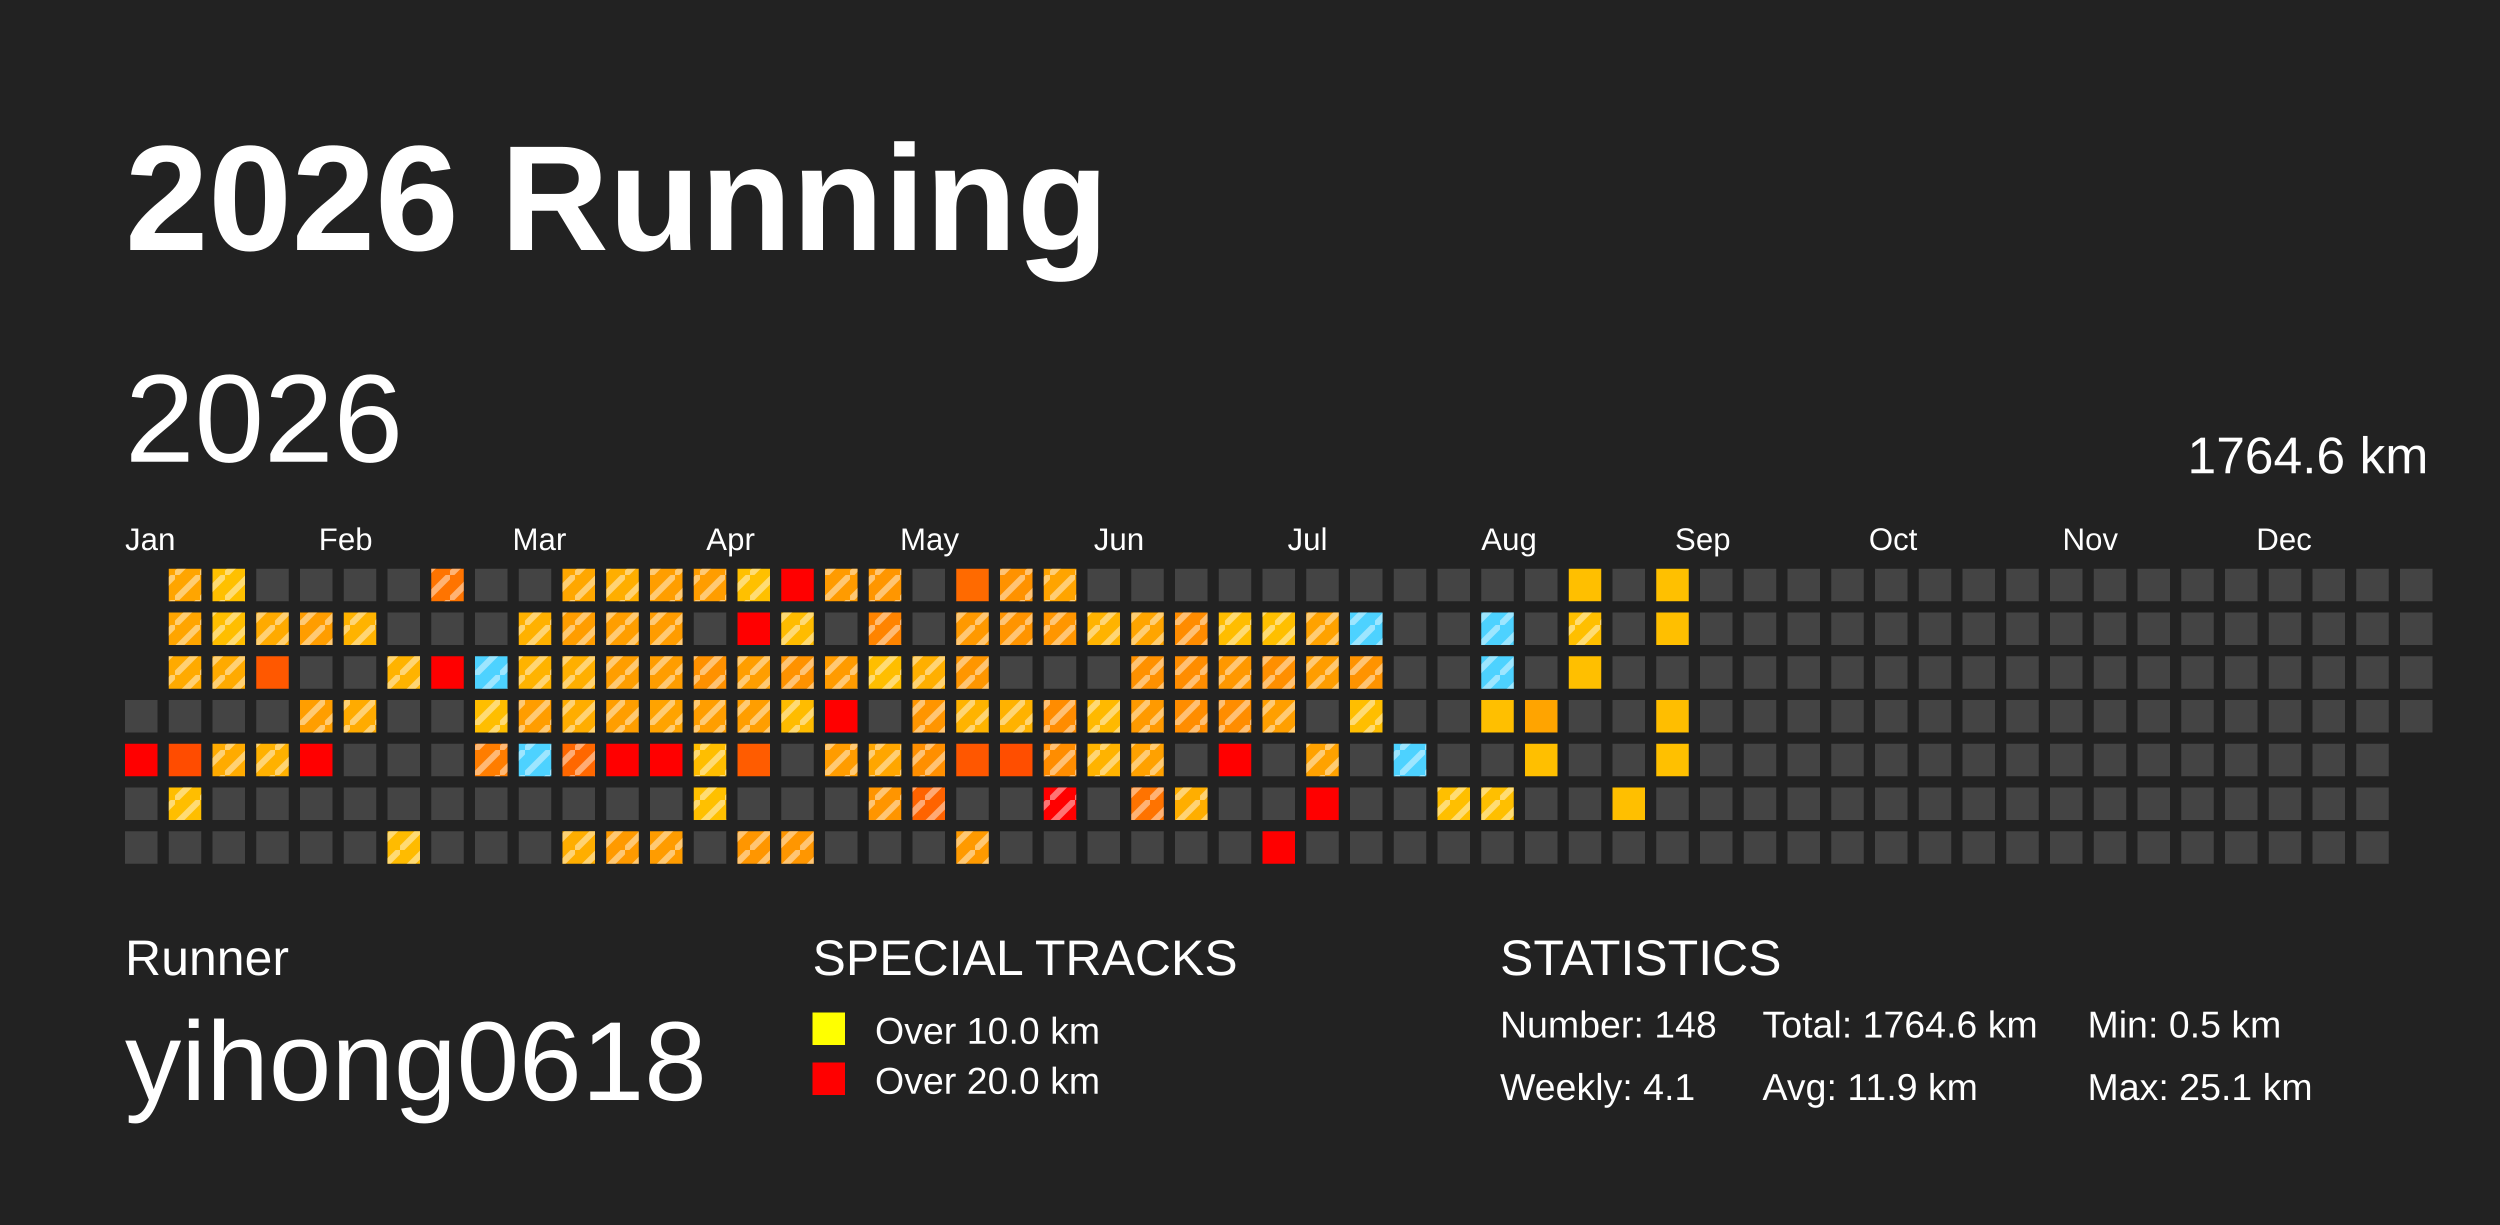
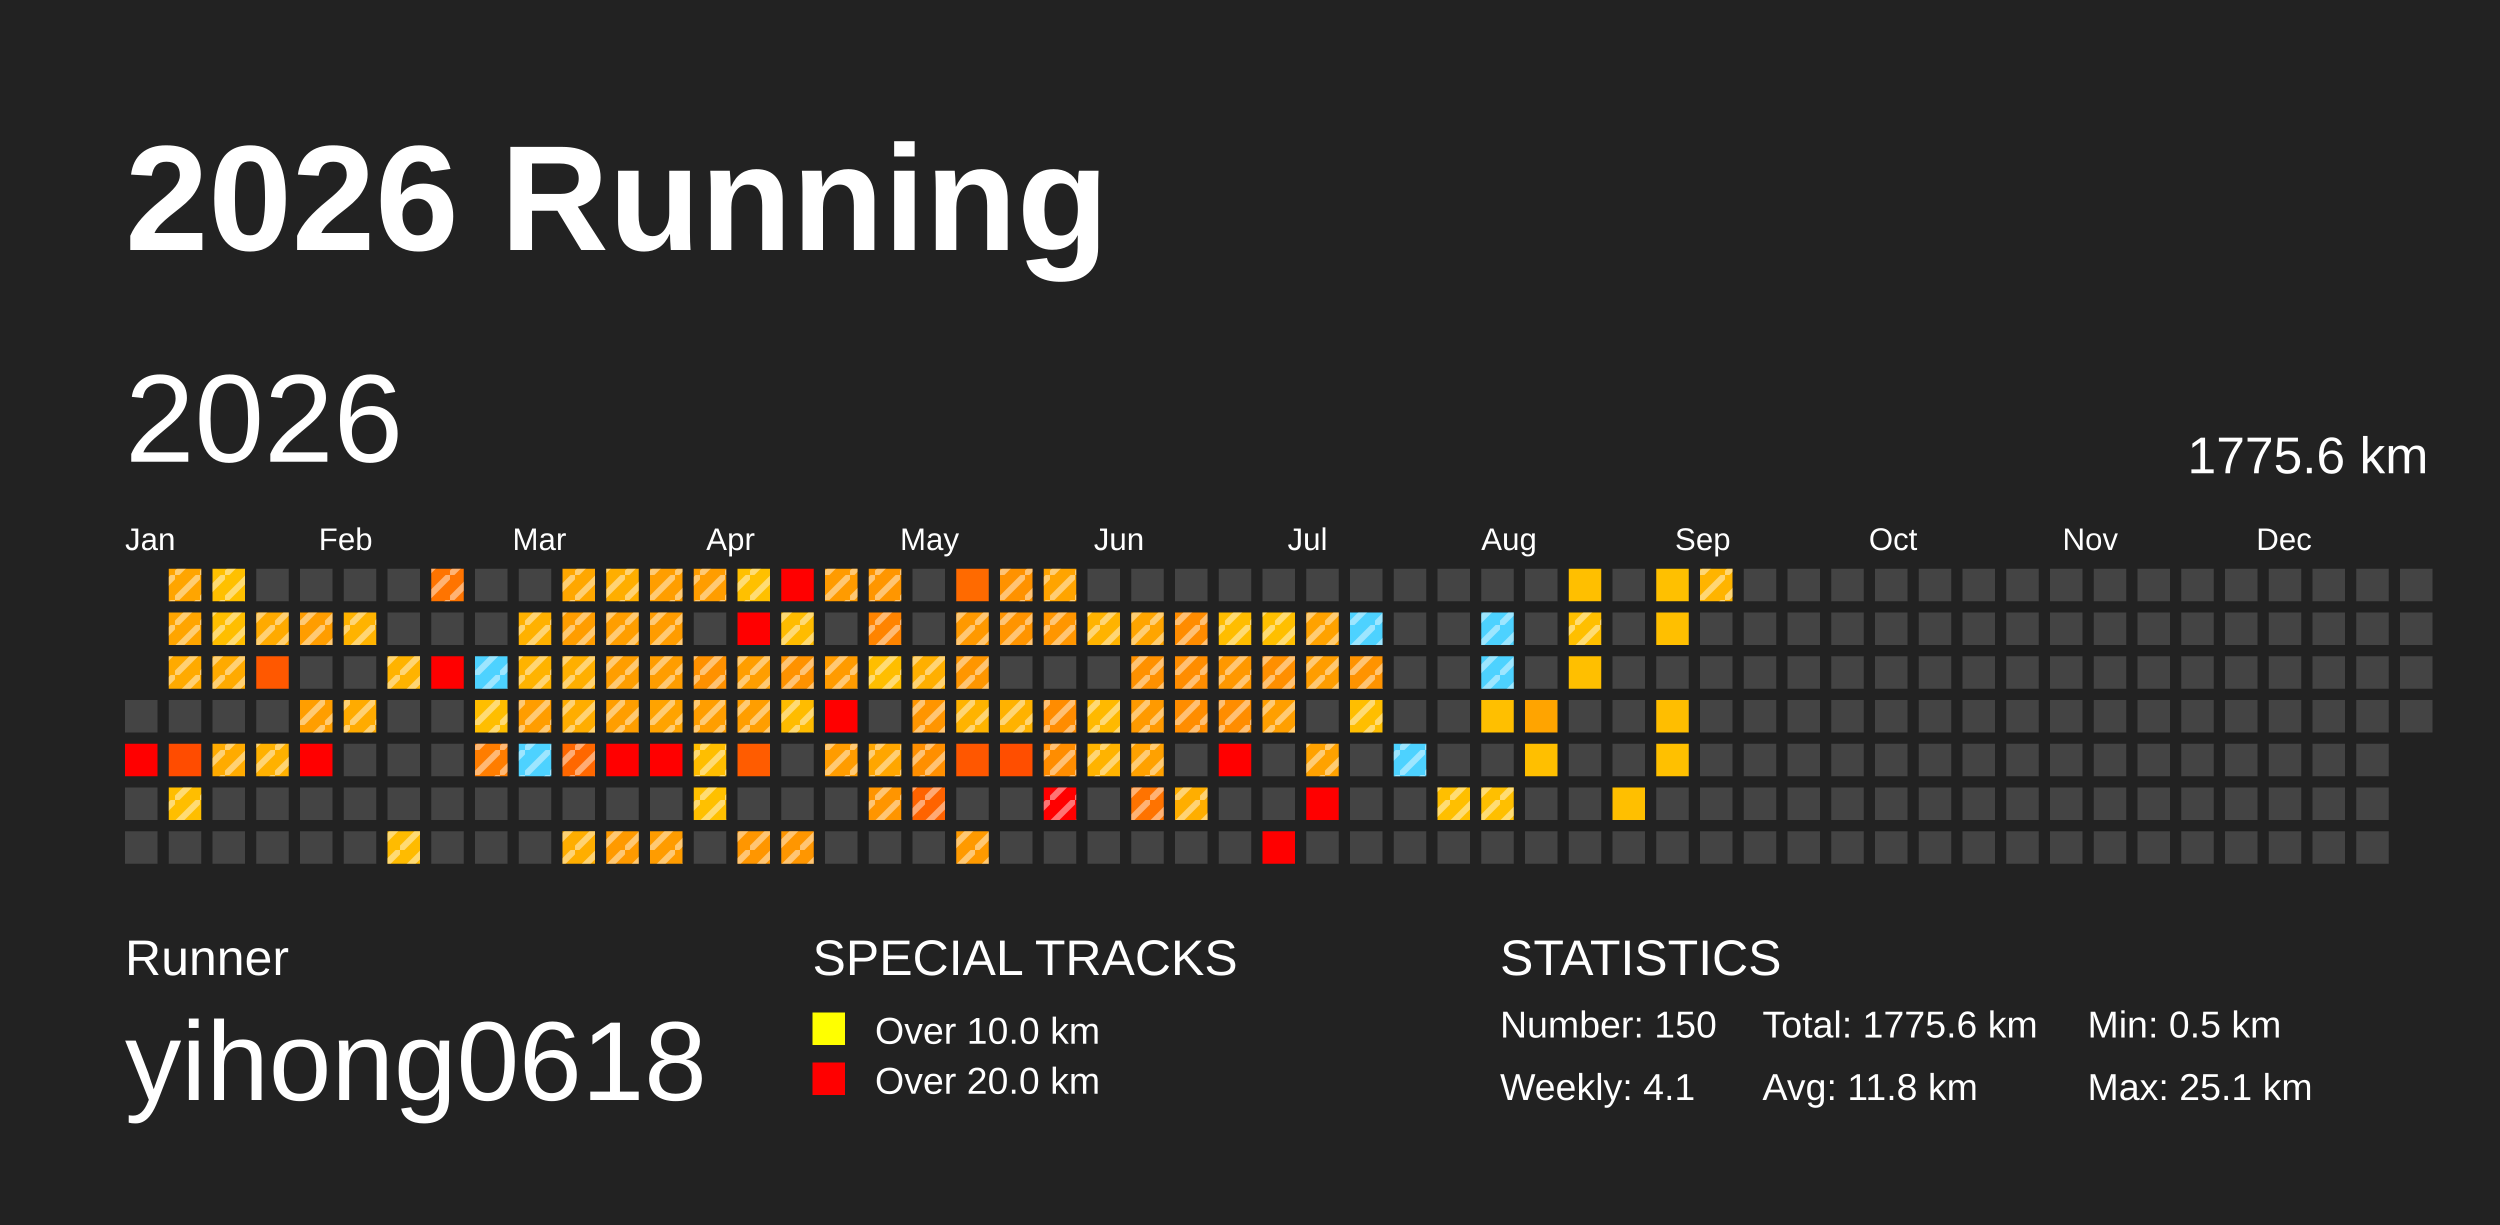
<svg xmlns="http://www.w3.org/2000/svg" baseProfile="full" height="98mm" version="1.1" viewBox="0,0,200,98" width="200mm">
  <defs>
    <pattern height="2" id="indoor-stripe" patternUnits="userSpaceOnUse" width="2">
      <line stroke="white" stroke-opacity="0.45" stroke-width="0.5" x1="0" x2="2" y1="2" y2="0" />
    </pattern>
  </defs>
  <rect fill="#222222" height="98" width="200" x="0" y="0" />
  <text fill="#FFFFFF" style="font-size:12px; font-family:Arial; font-weight:bold;" x="10" y="20">2026 Running</text>
  <text fill="#FFFFFF" style="font-size:4px; font-family:Arial" x="10" y="78">Runner</text>
  <text fill="#FFFFFF" style="font-size:9px; font-family:Arial" x="10" y="88">yihong0618</text>
  <text fill="#FFFFFF" style="font-size:4px; font-family:Arial" x="65" y="78">SPECIAL TRACKS</text>
  <rect fill="yellow" height="2.6" width="2.6" x="65" y="81" />
  <text fill="#FFFFFF" style="font-size:3px; font-family:Arial" x="70" y="83.5">Over 10.0 km</text>
  <rect fill="red" height="2.6" width="2.6" x="65" y="85" />
  <text fill="#FFFFFF" style="font-size:3px; font-family:Arial" x="70" y="87.5">Over 20.0 km</text>
  <text fill="#FFFFFF" style="font-size:4px; font-family:Arial" x="120" y="78">STATISTICS</text>
-   <text fill="#FFFFFF" style="font-size:3px; font-family:Arial" x="120" y="83">Number: 148</text>
+   <text fill="#FFFFFF" style="font-size:3px; font-family:Arial" x="120" y="83">Number: 150</text>
  <text fill="#FFFFFF" style="font-size:3px; font-family:Arial" x="120" y="88">Weekly: 4.1</text>
-   <text fill="#FFFFFF" style="font-size:3px; font-family:Arial" x="141" y="83">Total: 1764.6 km</text>
-   <text fill="#FFFFFF" style="font-size:3px; font-family:Arial" x="141" y="88">Avg: 11.9 km</text>
+   <text fill="#FFFFFF" style="font-size:3px; font-family:Arial" x="141" y="83">Total: 1775.6 km</text>
+   <text fill="#FFFFFF" style="font-size:3px; font-family:Arial" x="141" y="88">Avg: 11.8 km</text>
  <text fill="#FFFFFF" style="font-size:3px; font-family:Arial" x="167" y="83">Min: 0.5 km</text>
  <text fill="#FFFFFF" style="font-size:3px; font-family:Arial" x="167" y="88">Max: 25.1 km</text>
  <text dominant-baseline="hanging" fill="#FFFFFF" style="font-size:10.0px; font-family:Arial;" x="10" y="30">2026</text>
-   <text dominant-baseline="hanging" fill="#FFFFFF" style="font-size:4.125px; font-family:Arial;" x="175" y="35">1764.6 km</text>
+   <text dominant-baseline="hanging" fill="#FFFFFF" style="font-size:4.125px; font-family:Arial;" x="175" y="35">1775.6 km</text>
  <text fill="#FFFFFF" style="font-size:2.5px; font-family:Arial" x="10.0" y="44">Jan</text>
  <text fill="#FFFFFF" style="font-size:2.5px; font-family:Arial" x="25.5" y="44">Feb</text>
  <text fill="#FFFFFF" style="font-size:2.5px; font-family:Arial" x="41.0" y="44">Mar</text>
  <text fill="#FFFFFF" style="font-size:2.5px; font-family:Arial" x="56.5" y="44">Apr</text>
  <text fill="#FFFFFF" style="font-size:2.5px; font-family:Arial" x="72.0" y="44">May</text>
  <text fill="#FFFFFF" style="font-size:2.5px; font-family:Arial" x="87.5" y="44">Jun</text>
  <text fill="#FFFFFF" style="font-size:2.5px; font-family:Arial" x="103.0" y="44">Jul</text>
  <text fill="#FFFFFF" style="font-size:2.5px; font-family:Arial" x="118.5" y="44">Aug</text>
  <text fill="#FFFFFF" style="font-size:2.5px; font-family:Arial" x="134.0" y="44">Sep</text>
  <text fill="#FFFFFF" style="font-size:2.5px; font-family:Arial" x="149.5" y="44">Oct</text>
  <text fill="#FFFFFF" style="font-size:2.5px; font-family:Arial" x="165.0" y="44">Nov</text>
  <text fill="#FFFFFF" style="font-size:2.5px; font-family:Arial" x="180.5" y="44">Dec</text>
  <rect fill="#444444" height="2.6" width="2.6" x="10.0" y="56.0" />
  <rect fill="red" height="2.6" width="2.6" x="10.0" y="59.5" />
  <rect fill="#444444" height="2.6" width="2.6" x="10.0" y="63.0" />
  <rect fill="#444444" height="2.6" width="2.6" x="10.0" y="66.5" />
  <rect fill="#ffa500" height="2.6" width="2.6" x="13.5" y="45.5" />
  <rect fill="url(#indoor-stripe)" height="2.6" style="pointer-events: none;" width="2.6" x="13.5" y="45.5" />
  <rect fill="#ffa500" height="2.6" width="2.6" x="13.5" y="49.0" />
  <rect fill="url(#indoor-stripe)" height="2.6" style="pointer-events: none;" width="2.6" x="13.5" y="49.0" />
  <rect fill="#ffaa00" height="2.6" width="2.6" x="13.5" y="52.5" />
  <rect fill="url(#indoor-stripe)" height="2.6" style="pointer-events: none;" width="2.6" x="13.5" y="52.5" />
  <rect fill="#444444" height="2.6" width="2.6" x="13.5" y="56.0" />
  <rect fill="#ff4c00" height="2.6" width="2.6" x="13.5" y="59.5" />
  <rect fill="#ffbe00" height="2.6" width="2.6" x="13.5" y="63.0" />
  <rect fill="url(#indoor-stripe)" height="2.6" style="pointer-events: none;" width="2.6" x="13.5" y="63.0" />
  <rect fill="#444444" height="2.6" width="2.6" x="13.5" y="66.5" />
  <rect fill="#ffc000" height="2.6" width="2.6" x="17.0" y="45.5" />
  <rect fill="url(#indoor-stripe)" height="2.6" style="pointer-events: none;" width="2.6" x="17.0" y="45.5" />
  <rect fill="#ffbe00" height="2.6" width="2.6" x="17.0" y="49.0" />
  <rect fill="url(#indoor-stripe)" height="2.6" style="pointer-events: none;" width="2.6" x="17.0" y="49.0" />
  <rect fill="#ffaa00" height="2.6" width="2.6" x="17.0" y="52.5" />
  <rect fill="url(#indoor-stripe)" height="2.6" style="pointer-events: none;" width="2.6" x="17.0" y="52.5" />
  <rect fill="#444444" height="2.6" width="2.6" x="17.0" y="56.0" />
  <rect fill="#ffab00" height="2.6" width="2.6" x="17.0" y="59.5" />
  <rect fill="url(#indoor-stripe)" height="2.6" style="pointer-events: none;" width="2.6" x="17.0" y="59.5" />
  <rect fill="#444444" height="2.6" width="2.6" x="17.0" y="63.0" />
  <rect fill="#444444" height="2.6" width="2.6" x="17.0" y="66.5" />
  <rect fill="#444444" height="2.6" width="2.6" x="20.5" y="45.5" />
  <rect fill="#ffaa00" height="2.6" width="2.6" x="20.5" y="49.0" />
  <rect fill="url(#indoor-stripe)" height="2.6" style="pointer-events: none;" width="2.6" x="20.5" y="49.0" />
  <rect fill="#ff5800" height="2.6" width="2.6" x="20.5" y="52.5" />
  <rect fill="#444444" height="2.6" width="2.6" x="20.5" y="56.0" />
  <rect fill="#ffb100" height="2.6" width="2.6" x="20.5" y="59.5" />
  <rect fill="url(#indoor-stripe)" height="2.6" style="pointer-events: none;" width="2.6" x="20.5" y="59.5" />
  <rect fill="#444444" height="2.6" width="2.6" x="20.5" y="63.0" />
  <rect fill="#444444" height="2.6" width="2.6" x="20.5" y="66.5" />
  <rect fill="#444444" height="2.6" width="2.6" x="24.0" y="45.5" />
  <rect fill="#ff9d00" height="2.6" width="2.6" x="24.0" y="49.0" />
  <rect fill="url(#indoor-stripe)" height="2.6" style="pointer-events: none;" width="2.6" x="24.0" y="49.0" />
  <rect fill="#444444" height="2.6" width="2.6" x="24.0" y="52.5" />
  <rect fill="#ff9e00" height="2.6" width="2.6" x="24.0" y="56.0" />
  <rect fill="url(#indoor-stripe)" height="2.6" style="pointer-events: none;" width="2.6" x="24.0" y="56.0" />
  <rect fill="red" height="2.6" width="2.6" x="24.0" y="59.5" />
  <rect fill="#444444" height="2.6" width="2.6" x="24.0" y="63.0" />
  <rect fill="#444444" height="2.6" width="2.6" x="24.0" y="66.5" />
  <rect fill="#444444" height="2.6" width="2.6" x="27.5" y="45.5" />
  <rect fill="#ffb300" height="2.6" width="2.6" x="27.5" y="49.0" />
  <rect fill="url(#indoor-stripe)" height="2.6" style="pointer-events: none;" width="2.6" x="27.5" y="49.0" />
  <rect fill="#444444" height="2.6" width="2.6" x="27.5" y="52.5" />
  <rect fill="#ffab00" height="2.6" width="2.6" x="27.5" y="56.0" />
  <rect fill="url(#indoor-stripe)" height="2.6" style="pointer-events: none;" width="2.6" x="27.5" y="56.0" />
  <rect fill="#444444" height="2.6" width="2.6" x="27.5" y="59.5" />
  <rect fill="#444444" height="2.6" width="2.6" x="27.5" y="63.0" />
  <rect fill="#444444" height="2.6" width="2.6" x="27.5" y="66.5" />
  <rect fill="#444444" height="2.6" width="2.6" x="31.0" y="45.5" />
  <rect fill="#444444" height="2.6" width="2.6" x="31.0" y="49.0" />
  <rect fill="#ffb300" height="2.6" width="2.6" x="31.0" y="52.5" />
  <rect fill="url(#indoor-stripe)" height="2.6" style="pointer-events: none;" width="2.6" x="31.0" y="52.5" />
  <rect fill="#444444" height="2.6" width="2.6" x="31.0" y="56.0" />
  <rect fill="#444444" height="2.6" width="2.6" x="31.0" y="59.5" />
  <rect fill="#444444" height="2.6" width="2.6" x="31.0" y="63.0" />
  <rect fill="#ffbb00" height="2.6" width="2.6" x="31.0" y="66.5" />
  <rect fill="url(#indoor-stripe)" height="2.6" style="pointer-events: none;" width="2.6" x="31.0" y="66.5" />
  <rect fill="#ff7400" height="2.6" width="2.6" x="34.5" y="45.5" />
  <rect fill="url(#indoor-stripe)" height="2.6" style="pointer-events: none;" width="2.6" x="34.5" y="45.5" />
  <rect fill="#444444" height="2.6" width="2.6" x="34.5" y="49.0" />
  <rect fill="red" height="2.6" width="2.6" x="34.5" y="52.5" />
  <rect fill="#444444" height="2.6" width="2.6" x="34.5" y="56.0" />
  <rect fill="#444444" height="2.6" width="2.6" x="34.5" y="59.5" />
  <rect fill="#444444" height="2.6" width="2.6" x="34.5" y="63.0" />
  <rect fill="#444444" height="2.6" width="2.6" x="34.5" y="66.5" />
  <rect fill="#444444" height="2.6" width="2.6" x="38.0" y="45.5" />
  <rect fill="#444444" height="2.6" width="2.6" x="38.0" y="49.0" />
  <rect fill="#4dd2ff" height="2.6" width="2.6" x="38.0" y="52.5" />
  <rect fill="url(#indoor-stripe)" height="2.6" style="pointer-events: none;" width="2.6" x="38.0" y="52.5" />
  <rect fill="#ffbe00" height="2.6" width="2.6" x="38.0" y="56.0" />
  <rect fill="url(#indoor-stripe)" height="2.6" style="pointer-events: none;" width="2.6" x="38.0" y="56.0" />
  <rect fill="#ff7d00" height="2.6" width="2.6" x="38.0" y="59.5" />
  <rect fill="url(#indoor-stripe)" height="2.6" style="pointer-events: none;" width="2.6" x="38.0" y="59.5" />
  <rect fill="#444444" height="2.6" width="2.6" x="38.0" y="63.0" />
  <rect fill="#444444" height="2.6" width="2.6" x="38.0" y="66.5" />
  <rect fill="#444444" height="2.6" width="2.6" x="41.5" y="45.5" />
  <rect fill="#ffb100" height="2.6" width="2.6" x="41.5" y="49.0" />
  <rect fill="url(#indoor-stripe)" height="2.6" style="pointer-events: none;" width="2.6" x="41.5" y="49.0" />
  <rect fill="#ffb300" height="2.6" width="2.6" x="41.5" y="52.5" />
  <rect fill="url(#indoor-stripe)" height="2.6" style="pointer-events: none;" width="2.6" x="41.5" y="52.5" />
  <rect fill="#ff9d00" height="2.6" width="2.6" x="41.5" y="56.0" />
  <rect fill="url(#indoor-stripe)" height="2.6" style="pointer-events: none;" width="2.6" x="41.5" y="56.0" />
  <rect fill="#4dd2ff" height="2.6" width="2.6" x="41.5" y="59.5" />
  <rect fill="url(#indoor-stripe)" height="2.6" style="pointer-events: none;" width="2.6" x="41.5" y="59.5" />
  <rect fill="#444444" height="2.6" width="2.6" x="41.5" y="63.0" />
  <rect fill="#444444" height="2.6" width="2.6" x="41.5" y="66.5" />
  <rect fill="#ffa700" height="2.6" width="2.6" x="45.0" y="45.5" />
  <rect fill="url(#indoor-stripe)" height="2.6" style="pointer-events: none;" width="2.6" x="45.0" y="45.5" />
  <rect fill="#ff9d00" height="2.6" width="2.6" x="45.0" y="49.0" />
  <rect fill="url(#indoor-stripe)" height="2.6" style="pointer-events: none;" width="2.6" x="45.0" y="49.0" />
  <rect fill="#ffaf00" height="2.6" width="2.6" x="45.0" y="52.5" />
  <rect fill="url(#indoor-stripe)" height="2.6" style="pointer-events: none;" width="2.6" x="45.0" y="52.5" />
  <rect fill="#ffad00" height="2.6" width="2.6" x="45.0" y="56.0" />
  <rect fill="url(#indoor-stripe)" height="2.6" style="pointer-events: none;" width="2.6" x="45.0" y="56.0" />
  <rect fill="#ff6700" height="2.6" width="2.6" x="45.0" y="59.5" />
  <rect fill="url(#indoor-stripe)" height="2.6" style="pointer-events: none;" width="2.6" x="45.0" y="59.5" />
  <rect fill="#444444" height="2.6" width="2.6" x="45.0" y="63.0" />
  <rect fill="#ffae00" height="2.6" width="2.6" x="45.0" y="66.5" />
  <rect fill="url(#indoor-stripe)" height="2.6" style="pointer-events: none;" width="2.6" x="45.0" y="66.5" />
  <rect fill="#ffae00" height="2.6" width="2.6" x="48.5" y="45.5" />
  <rect fill="url(#indoor-stripe)" height="2.6" style="pointer-events: none;" width="2.6" x="48.5" y="45.5" />
  <rect fill="#ff9e00" height="2.6" width="2.6" x="48.5" y="49.0" />
  <rect fill="url(#indoor-stripe)" height="2.6" style="pointer-events: none;" width="2.6" x="48.5" y="49.0" />
  <rect fill="#ff9e00" height="2.6" width="2.6" x="48.5" y="52.5" />
  <rect fill="url(#indoor-stripe)" height="2.6" style="pointer-events: none;" width="2.6" x="48.5" y="52.5" />
  <rect fill="#ff9e00" height="2.6" width="2.6" x="48.5" y="56.0" />
  <rect fill="url(#indoor-stripe)" height="2.6" style="pointer-events: none;" width="2.6" x="48.5" y="56.0" />
  <rect fill="red" height="2.6" width="2.6" x="48.5" y="59.5" />
  <rect fill="#444444" height="2.6" width="2.6" x="48.5" y="63.0" />
  <rect fill="#ff9a00" height="2.6" width="2.6" x="48.5" y="66.5" />
  <rect fill="url(#indoor-stripe)" height="2.6" style="pointer-events: none;" width="2.6" x="48.5" y="66.5" />
  <rect fill="#ff9e00" height="2.6" width="2.6" x="52.0" y="45.5" />
  <rect fill="url(#indoor-stripe)" height="2.6" style="pointer-events: none;" width="2.6" x="52.0" y="45.5" />
  <rect fill="#ff9c00" height="2.6" width="2.6" x="52.0" y="49.0" />
  <rect fill="url(#indoor-stripe)" height="2.6" style="pointer-events: none;" width="2.6" x="52.0" y="49.0" />
  <rect fill="#ff9d00" height="2.6" width="2.6" x="52.0" y="52.5" />
  <rect fill="url(#indoor-stripe)" height="2.6" style="pointer-events: none;" width="2.6" x="52.0" y="52.5" />
  <rect fill="#ffa300" height="2.6" width="2.6" x="52.0" y="56.0" />
  <rect fill="url(#indoor-stripe)" height="2.6" style="pointer-events: none;" width="2.6" x="52.0" y="56.0" />
  <rect fill="red" height="2.6" width="2.6" x="52.0" y="59.5" />
  <rect fill="#444444" height="2.6" width="2.6" x="52.0" y="63.0" />
  <rect fill="#ff9c00" height="2.6" width="2.6" x="52.0" y="66.5" />
  <rect fill="url(#indoor-stripe)" height="2.6" style="pointer-events: none;" width="2.6" x="52.0" y="66.5" />
  <rect fill="#ff9d00" height="2.6" width="2.6" x="55.5" y="45.5" />
  <rect fill="url(#indoor-stripe)" height="2.6" style="pointer-events: none;" width="2.6" x="55.5" y="45.5" />
  <rect fill="#444444" height="2.6" width="2.6" x="55.5" y="49.0" />
  <rect fill="#ff9100" height="2.6" width="2.6" x="55.5" y="52.5" />
  <rect fill="url(#indoor-stripe)" height="2.6" style="pointer-events: none;" width="2.6" x="55.5" y="52.5" />
  <rect fill="#ff9e00" height="2.6" width="2.6" x="55.5" y="56.0" />
  <rect fill="url(#indoor-stripe)" height="2.6" style="pointer-events: none;" width="2.6" x="55.5" y="56.0" />
  <rect fill="#ffbe00" height="2.6" width="2.6" x="55.5" y="59.5" />
  <rect fill="url(#indoor-stripe)" height="2.6" style="pointer-events: none;" width="2.6" x="55.5" y="59.5" />
  <rect fill="#ffc000" height="2.6" width="2.6" x="55.5" y="63.0" />
  <rect fill="url(#indoor-stripe)" height="2.6" style="pointer-events: none;" width="2.6" x="55.5" y="63.0" />
  <rect fill="#444444" height="2.6" width="2.6" x="55.5" y="66.5" />
  <rect fill="#ffc000" height="2.6" width="2.6" x="59.0" y="45.5" />
  <rect fill="url(#indoor-stripe)" height="2.6" style="pointer-events: none;" width="2.6" x="59.0" y="45.5" />
  <rect fill="red" height="2.6" width="2.6" x="59.0" y="49.0" />
  <rect fill="#ff9e00" height="2.6" width="2.6" x="59.0" y="52.5" />
  <rect fill="url(#indoor-stripe)" height="2.6" style="pointer-events: none;" width="2.6" x="59.0" y="52.5" />
  <rect fill="#ff9e00" height="2.6" width="2.6" x="59.0" y="56.0" />
  <rect fill="url(#indoor-stripe)" height="2.6" style="pointer-events: none;" width="2.6" x="59.0" y="56.0" />
  <rect fill="#ff5c00" height="2.6" width="2.6" x="59.0" y="59.5" />
  <rect fill="#444444" height="2.6" width="2.6" x="59.0" y="63.0" />
  <rect fill="#ff9600" height="2.6" width="2.6" x="59.0" y="66.5" />
  <rect fill="url(#indoor-stripe)" height="2.6" style="pointer-events: none;" width="2.6" x="59.0" y="66.5" />
  <rect fill="red" height="2.6" width="2.6" x="62.5" y="45.5" />
  <rect fill="#ffbc00" height="2.6" width="2.6" x="62.5" y="49.0" />
  <rect fill="url(#indoor-stripe)" height="2.6" style="pointer-events: none;" width="2.6" x="62.5" y="49.0" />
  <rect fill="#ff9200" height="2.6" width="2.6" x="62.5" y="52.5" />
  <rect fill="url(#indoor-stripe)" height="2.6" style="pointer-events: none;" width="2.6" x="62.5" y="52.5" />
  <rect fill="#ffbc00" height="2.6" width="2.6" x="62.5" y="56.0" />
  <rect fill="url(#indoor-stripe)" height="2.6" style="pointer-events: none;" width="2.6" x="62.5" y="56.0" />
  <rect fill="#444444" height="2.6" width="2.6" x="62.5" y="59.5" />
  <rect fill="#444444" height="2.6" width="2.6" x="62.5" y="63.0" />
  <rect fill="#ff9600" height="2.6" width="2.6" x="62.5" y="66.5" />
  <rect fill="url(#indoor-stripe)" height="2.6" style="pointer-events: none;" width="2.6" x="62.5" y="66.5" />
  <rect fill="#ff9b00" height="2.6" width="2.6" x="66.0" y="45.5" />
  <rect fill="url(#indoor-stripe)" height="2.6" style="pointer-events: none;" width="2.6" x="66.0" y="45.5" />
  <rect fill="#444444" height="2.6" width="2.6" x="66.0" y="49.0" />
  <rect fill="#ff9b00" height="2.6" width="2.6" x="66.0" y="52.5" />
  <rect fill="url(#indoor-stripe)" height="2.6" style="pointer-events: none;" width="2.6" x="66.0" y="52.5" />
  <rect fill="red" height="2.6" width="2.6" x="66.0" y="56.0" />
  <rect fill="#ff9c00" height="2.6" width="2.6" x="66.0" y="59.5" />
  <rect fill="url(#indoor-stripe)" height="2.6" style="pointer-events: none;" width="2.6" x="66.0" y="59.5" />
  <rect fill="#444444" height="2.6" width="2.6" x="66.0" y="63.0" />
  <rect fill="#444444" height="2.6" width="2.6" x="66.0" y="66.5" />
  <rect fill="#ff9600" height="2.6" width="2.6" x="69.5" y="45.5" />
  <rect fill="url(#indoor-stripe)" height="2.6" style="pointer-events: none;" width="2.6" x="69.5" y="45.5" />
  <rect fill="#ff8400" height="2.6" width="2.6" x="69.5" y="49.0" />
  <rect fill="url(#indoor-stripe)" height="2.6" style="pointer-events: none;" width="2.6" x="69.5" y="49.0" />
  <rect fill="#ffbe00" height="2.6" width="2.6" x="69.5" y="52.5" />
  <rect fill="url(#indoor-stripe)" height="2.6" style="pointer-events: none;" width="2.6" x="69.5" y="52.5" />
  <rect fill="#444444" height="2.6" width="2.6" x="69.5" y="56.0" />
  <rect fill="#ffa600" height="2.6" width="2.6" x="69.5" y="59.5" />
  <rect fill="url(#indoor-stripe)" height="2.6" style="pointer-events: none;" width="2.6" x="69.5" y="59.5" />
  <rect fill="#ff9500" height="2.6" width="2.6" x="69.5" y="63.0" />
  <rect fill="url(#indoor-stripe)" height="2.6" style="pointer-events: none;" width="2.6" x="69.5" y="63.0" />
  <rect fill="#444444" height="2.6" width="2.6" x="69.5" y="66.5" />
  <rect fill="#444444" height="2.6" width="2.6" x="73.0" y="45.5" />
  <rect fill="#444444" height="2.6" width="2.6" x="73.0" y="49.0" />
  <rect fill="#ffaf00" height="2.6" width="2.6" x="73.0" y="52.5" />
  <rect fill="url(#indoor-stripe)" height="2.6" style="pointer-events: none;" width="2.6" x="73.0" y="52.5" />
  <rect fill="#ff9500" height="2.6" width="2.6" x="73.0" y="56.0" />
  <rect fill="url(#indoor-stripe)" height="2.6" style="pointer-events: none;" width="2.6" x="73.0" y="56.0" />
  <rect fill="#ff8f00" height="2.6" width="2.6" x="73.0" y="59.5" />
  <rect fill="url(#indoor-stripe)" height="2.6" style="pointer-events: none;" width="2.6" x="73.0" y="59.5" />
  <rect fill="#ff6300" height="2.6" width="2.6" x="73.0" y="63.0" />
  <rect fill="url(#indoor-stripe)" height="2.6" style="pointer-events: none;" width="2.6" x="73.0" y="63.0" />
  <rect fill="#444444" height="2.6" width="2.6" x="73.0" y="66.5" />
  <rect fill="#ff6a00" height="2.6" width="2.6" x="76.5" y="45.5" />
  <rect fill="#ff9900" height="2.6" width="2.6" x="76.5" y="49.0" />
  <rect fill="url(#indoor-stripe)" height="2.6" style="pointer-events: none;" width="2.6" x="76.5" y="49.0" />
  <rect fill="#ff9600" height="2.6" width="2.6" x="76.5" y="52.5" />
  <rect fill="url(#indoor-stripe)" height="2.6" style="pointer-events: none;" width="2.6" x="76.5" y="52.5" />
  <rect fill="#ffb300" height="2.6" width="2.6" x="76.5" y="56.0" />
  <rect fill="url(#indoor-stripe)" height="2.6" style="pointer-events: none;" width="2.6" x="76.5" y="56.0" />
  <rect fill="#ff5700" height="2.6" width="2.6" x="76.5" y="59.5" />
  <rect fill="#444444" height="2.6" width="2.6" x="76.5" y="63.0" />
  <rect fill="#ff9a00" height="2.6" width="2.6" x="76.5" y="66.5" />
  <rect fill="url(#indoor-stripe)" height="2.6" style="pointer-events: none;" width="2.6" x="76.5" y="66.5" />
  <rect fill="#ff9200" height="2.6" width="2.6" x="80.0" y="45.5" />
  <rect fill="url(#indoor-stripe)" height="2.6" style="pointer-events: none;" width="2.6" x="80.0" y="45.5" />
  <rect fill="#ff9400" height="2.6" width="2.6" x="80.0" y="49.0" />
  <rect fill="url(#indoor-stripe)" height="2.6" style="pointer-events: none;" width="2.6" x="80.0" y="49.0" />
  <rect fill="#444444" height="2.6" width="2.6" x="80.0" y="52.5" />
  <rect fill="#ffb200" height="2.6" width="2.6" x="80.0" y="56.0" />
  <rect fill="url(#indoor-stripe)" height="2.6" style="pointer-events: none;" width="2.6" x="80.0" y="56.0" />
  <rect fill="#ff4e00" height="2.6" width="2.6" x="80.0" y="59.5" />
  <rect fill="#444444" height="2.6" width="2.6" x="80.0" y="63.0" />
  <rect fill="#444444" height="2.6" width="2.6" x="80.0" y="66.5" />
  <rect fill="#ffa400" height="2.6" width="2.6" x="83.5" y="45.5" />
  <rect fill="url(#indoor-stripe)" height="2.6" style="pointer-events: none;" width="2.6" x="83.5" y="45.5" />
  <rect fill="#ff9600" height="2.6" width="2.6" x="83.5" y="49.0" />
  <rect fill="url(#indoor-stripe)" height="2.6" style="pointer-events: none;" width="2.6" x="83.5" y="49.0" />
  <rect fill="#444444" height="2.6" width="2.6" x="83.5" y="52.5" />
  <rect fill="#ff8c00" height="2.6" width="2.6" x="83.5" y="56.0" />
  <rect fill="url(#indoor-stripe)" height="2.6" style="pointer-events: none;" width="2.6" x="83.5" y="56.0" />
  <rect fill="#ff8d00" height="2.6" width="2.6" x="83.5" y="59.5" />
  <rect fill="url(#indoor-stripe)" height="2.6" style="pointer-events: none;" width="2.6" x="83.5" y="59.5" />
  <rect fill="red" height="2.6" width="2.6" x="83.5" y="63.0" />
  <rect fill="url(#indoor-stripe)" height="2.6" style="pointer-events: none;" width="2.6" x="83.5" y="63.0" />
  <rect fill="#444444" height="2.6" width="2.6" x="83.5" y="66.5" />
  <rect fill="#444444" height="2.6" width="2.6" x="87.0" y="45.5" />
  <rect fill="#ffb300" height="2.6" width="2.6" x="87.0" y="49.0" />
  <rect fill="url(#indoor-stripe)" height="2.6" style="pointer-events: none;" width="2.6" x="87.0" y="49.0" />
  <rect fill="#444444" height="2.6" width="2.6" x="87.0" y="52.5" />
  <rect fill="#ffb900" height="2.6" width="2.6" x="87.0" y="56.0" />
  <rect fill="url(#indoor-stripe)" height="2.6" style="pointer-events: none;" width="2.6" x="87.0" y="56.0" />
  <rect fill="#ffb300" height="2.6" width="2.6" x="87.0" y="59.5" />
  <rect fill="url(#indoor-stripe)" height="2.6" style="pointer-events: none;" width="2.6" x="87.0" y="59.5" />
  <rect fill="#444444" height="2.6" width="2.6" x="87.0" y="63.0" />
  <rect fill="#444444" height="2.6" width="2.6" x="87.0" y="66.5" />
  <rect fill="#444444" height="2.6" width="2.6" x="90.5" y="45.5" />
  <rect fill="#ffa500" height="2.6" width="2.6" x="90.5" y="49.0" />
  <rect fill="url(#indoor-stripe)" height="2.6" style="pointer-events: none;" width="2.6" x="90.5" y="49.0" />
  <rect fill="#ff9100" height="2.6" width="2.6" x="90.5" y="52.5" />
  <rect fill="url(#indoor-stripe)" height="2.6" style="pointer-events: none;" width="2.6" x="90.5" y="52.5" />
  <rect fill="#ff9a00" height="2.6" width="2.6" x="90.5" y="56.0" />
  <rect fill="url(#indoor-stripe)" height="2.6" style="pointer-events: none;" width="2.6" x="90.5" y="56.0" />
  <rect fill="#ffa100" height="2.6" width="2.6" x="90.5" y="59.5" />
  <rect fill="url(#indoor-stripe)" height="2.6" style="pointer-events: none;" width="2.6" x="90.5" y="59.5" />
  <rect fill="#ff7300" height="2.6" width="2.6" x="90.5" y="63.0" />
  <rect fill="url(#indoor-stripe)" height="2.6" style="pointer-events: none;" width="2.6" x="90.5" y="63.0" />
  <rect fill="#444444" height="2.6" width="2.6" x="90.5" y="66.5" />
  <rect fill="#444444" height="2.6" width="2.6" x="94.0" y="45.5" />
  <rect fill="#ff8c00" height="2.6" width="2.6" x="94.0" y="49.0" />
  <rect fill="url(#indoor-stripe)" height="2.6" style="pointer-events: none;" width="2.6" x="94.0" y="49.0" />
  <rect fill="#ff8d00" height="2.6" width="2.6" x="94.0" y="52.5" />
  <rect fill="url(#indoor-stripe)" height="2.6" style="pointer-events: none;" width="2.6" x="94.0" y="52.5" />
  <rect fill="#ff8d00" height="2.6" width="2.6" x="94.0" y="56.0" />
  <rect fill="url(#indoor-stripe)" height="2.6" style="pointer-events: none;" width="2.6" x="94.0" y="56.0" />
  <rect fill="#444444" height="2.6" width="2.6" x="94.0" y="59.5" />
  <rect fill="#ffae00" height="2.6" width="2.6" x="94.0" y="63.0" />
  <rect fill="url(#indoor-stripe)" height="2.6" style="pointer-events: none;" width="2.6" x="94.0" y="63.0" />
  <rect fill="#444444" height="2.6" width="2.6" x="94.0" y="66.5" />
  <rect fill="#444444" height="2.6" width="2.6" x="97.5" y="45.5" />
  <rect fill="#ffbd00" height="2.6" width="2.6" x="97.5" y="49.0" />
  <rect fill="url(#indoor-stripe)" height="2.6" style="pointer-events: none;" width="2.6" x="97.5" y="49.0" />
  <rect fill="#ff9800" height="2.6" width="2.6" x="97.5" y="52.5" />
  <rect fill="url(#indoor-stripe)" height="2.6" style="pointer-events: none;" width="2.6" x="97.5" y="52.5" />
  <rect fill="#ff8d00" height="2.6" width="2.6" x="97.5" y="56.0" />
  <rect fill="url(#indoor-stripe)" height="2.6" style="pointer-events: none;" width="2.6" x="97.5" y="56.0" />
  <rect fill="red" height="2.6" width="2.6" x="97.5" y="59.5" />
  <rect fill="#444444" height="2.6" width="2.6" x="97.5" y="63.0" />
  <rect fill="#444444" height="2.6" width="2.6" x="97.5" y="66.5" />
  <rect fill="#444444" height="2.6" width="2.6" x="101.0" y="45.5" />
  <rect fill="#ffbf00" height="2.6" width="2.6" x="101.0" y="49.0" />
  <rect fill="url(#indoor-stripe)" height="2.6" style="pointer-events: none;" width="2.6" x="101.0" y="49.0" />
  <rect fill="#ff8f00" height="2.6" width="2.6" x="101.0" y="52.5" />
  <rect fill="url(#indoor-stripe)" height="2.6" style="pointer-events: none;" width="2.6" x="101.0" y="52.5" />
  <rect fill="#ff9f00" height="2.6" width="2.6" x="101.0" y="56.0" />
  <rect fill="url(#indoor-stripe)" height="2.6" style="pointer-events: none;" width="2.6" x="101.0" y="56.0" />
  <rect fill="#444444" height="2.6" width="2.6" x="101.0" y="59.5" />
  <rect fill="#444444" height="2.6" width="2.6" x="101.0" y="63.0" />
  <rect fill="red" height="2.6" width="2.6" x="101.0" y="66.5" />
  <rect fill="#444444" height="2.6" width="2.6" x="104.5" y="45.5" />
  <rect fill="#ffa200" height="2.6" width="2.6" x="104.5" y="49.0" />
  <rect fill="url(#indoor-stripe)" height="2.6" style="pointer-events: none;" width="2.6" x="104.5" y="49.0" />
  <rect fill="#ff9d00" height="2.6" width="2.6" x="104.5" y="52.5" />
  <rect fill="url(#indoor-stripe)" height="2.6" style="pointer-events: none;" width="2.6" x="104.5" y="52.5" />
  <rect fill="#444444" height="2.6" width="2.6" x="104.5" y="56.0" />
  <rect fill="#ffa200" height="2.6" width="2.6" x="104.5" y="59.5" />
  <rect fill="url(#indoor-stripe)" height="2.6" style="pointer-events: none;" width="2.6" x="104.5" y="59.5" />
  <rect fill="red" height="2.6" width="2.6" x="104.5" y="63.0" />
  <rect fill="#444444" height="2.6" width="2.6" x="104.5" y="66.5" />
  <rect fill="#444444" height="2.6" width="2.6" x="108.0" y="45.5" />
  <rect fill="#4dd2ff" height="2.6" width="2.6" x="108.0" y="49.0" />
  <rect fill="url(#indoor-stripe)" height="2.6" style="pointer-events: none;" width="2.6" x="108.0" y="49.0" />
  <rect fill="#ff9300" height="2.6" width="2.6" x="108.0" y="52.5" />
  <rect fill="url(#indoor-stripe)" height="2.6" style="pointer-events: none;" width="2.6" x="108.0" y="52.5" />
  <rect fill="#ffbe00" height="2.6" width="2.6" x="108.0" y="56.0" />
  <rect fill="url(#indoor-stripe)" height="2.6" style="pointer-events: none;" width="2.6" x="108.0" y="56.0" />
  <rect fill="#444444" height="2.6" width="2.6" x="108.0" y="59.5" />
  <rect fill="#444444" height="2.6" width="2.6" x="108.0" y="63.0" />
  <rect fill="#444444" height="2.6" width="2.6" x="108.0" y="66.5" />
  <rect fill="#444444" height="2.6" width="2.6" x="111.5" y="45.5" />
  <rect fill="#444444" height="2.6" width="2.6" x="111.5" y="49.0" />
  <rect fill="#444444" height="2.6" width="2.6" x="111.5" y="52.5" />
  <rect fill="#444444" height="2.6" width="2.6" x="111.5" y="56.0" />
  <rect fill="#4dd2ff" height="2.6" width="2.6" x="111.5" y="59.5" />
  <rect fill="url(#indoor-stripe)" height="2.6" style="pointer-events: none;" width="2.6" x="111.5" y="59.5" />
  <rect fill="#444444" height="2.6" width="2.6" x="111.5" y="63.0" />
  <rect fill="#444444" height="2.6" width="2.6" x="111.5" y="66.5" />
  <rect fill="#444444" height="2.6" width="2.6" x="115.0" y="45.5" />
  <rect fill="#444444" height="2.6" width="2.6" x="115.0" y="49.0" />
  <rect fill="#444444" height="2.6" width="2.6" x="115.0" y="52.5" />
  <rect fill="#444444" height="2.6" width="2.6" x="115.0" y="56.0" />
  <rect fill="#444444" height="2.6" width="2.6" x="115.0" y="59.5" />
  <rect fill="#ffbf00" height="2.6" width="2.6" x="115.0" y="63.0" />
  <rect fill="url(#indoor-stripe)" height="2.6" style="pointer-events: none;" width="2.6" x="115.0" y="63.0" />
  <rect fill="#444444" height="2.6" width="2.6" x="115.0" y="66.5" />
  <rect fill="#444444" height="2.6" width="2.6" x="118.5" y="45.5" />
  <rect fill="#4dd2ff" height="2.6" width="2.6" x="118.5" y="49.0" />
  <rect fill="url(#indoor-stripe)" height="2.6" style="pointer-events: none;" width="2.6" x="118.5" y="49.0" />
  <rect fill="#4dd2ff" height="2.6" width="2.6" x="118.5" y="52.5" />
  <rect fill="url(#indoor-stripe)" height="2.6" style="pointer-events: none;" width="2.6" x="118.5" y="52.5" />
  <rect fill="#ffbf00" height="2.6" width="2.6" x="118.5" y="56.0" />
  <rect fill="#444444" height="2.6" width="2.6" x="118.5" y="59.5" />
  <rect fill="#ffbf00" height="2.6" width="2.6" x="118.5" y="63.0" />
  <rect fill="url(#indoor-stripe)" height="2.6" style="pointer-events: none;" width="2.6" x="118.5" y="63.0" />
  <rect fill="#444444" height="2.6" width="2.6" x="118.5" y="66.5" />
  <rect fill="#444444" height="2.6" width="2.6" x="122.0" y="45.5" />
  <rect fill="#444444" height="2.6" width="2.6" x="122.0" y="49.0" />
  <rect fill="#444444" height="2.6" width="2.6" x="122.0" y="52.5" />
  <rect fill="#ffa400" height="2.6" width="2.6" x="122.0" y="56.0" />
  <rect fill="#ffbf00" height="2.6" width="2.6" x="122.0" y="59.5" />
  <rect fill="#444444" height="2.6" width="2.6" x="122.0" y="63.0" />
  <rect fill="#444444" height="2.6" width="2.6" x="122.0" y="66.5" />
  <rect fill="#ffbf00" height="2.6" width="2.6" x="125.5" y="45.5" />
  <rect fill="#ffbf00" height="2.6" width="2.6" x="125.5" y="49.0" />
  <rect fill="url(#indoor-stripe)" height="2.6" style="pointer-events: none;" width="2.6" x="125.5" y="49.0" />
  <rect fill="#ffbf00" height="2.6" width="2.6" x="125.5" y="52.5" />
  <rect fill="#444444" height="2.6" width="2.6" x="125.5" y="56.0" />
  <rect fill="#444444" height="2.6" width="2.6" x="125.5" y="59.5" />
  <rect fill="#444444" height="2.6" width="2.6" x="125.5" y="63.0" />
  <rect fill="#444444" height="2.6" width="2.6" x="125.5" y="66.5" />
  <rect fill="#444444" height="2.6" width="2.6" x="129.0" y="45.5" />
  <rect fill="#444444" height="2.6" width="2.6" x="129.0" y="49.0" />
  <rect fill="#444444" height="2.6" width="2.6" x="129.0" y="52.5" />
  <rect fill="#444444" height="2.6" width="2.6" x="129.0" y="56.0" />
  <rect fill="#444444" height="2.6" width="2.6" x="129.0" y="59.5" />
  <rect fill="#ffbf00" height="2.6" width="2.6" x="129.0" y="63.0" />
  <rect fill="#444444" height="2.6" width="2.6" x="129.0" y="66.5" />
  <rect fill="#ffc000" height="2.6" width="2.6" x="132.5" y="45.5" />
  <rect fill="#ffbf00" height="2.6" width="2.6" x="132.5" y="49.0" />
  <rect fill="#444444" height="2.6" width="2.6" x="132.5" y="52.5" />
  <rect fill="#ffbe00" height="2.6" width="2.6" x="132.5" y="56.0" />
  <rect fill="#ffc000" height="2.6" width="2.6" x="132.5" y="59.5" />
  <rect fill="#444444" height="2.6" width="2.6" x="132.5" y="63.0" />
  <rect fill="#444444" height="2.6" width="2.6" x="132.5" y="66.5" />
-   <rect fill="#444444" height="2.6" width="2.6" x="136.0" y="45.5" />
+   <rect fill="#ffb400" height="2.6" width="2.6" x="136.0" y="45.5" />
+   <rect fill="url(#indoor-stripe)" height="2.6" style="pointer-events: none;" width="2.6" x="136.0" y="45.5" />
  <rect fill="#444444" height="2.6" width="2.6" x="136.0" y="49.0" />
  <rect fill="#444444" height="2.6" width="2.6" x="136.0" y="52.5" />
  <rect fill="#444444" height="2.6" width="2.6" x="136.0" y="56.0" />
  <rect fill="#444444" height="2.6" width="2.6" x="136.0" y="59.5" />
  <rect fill="#444444" height="2.6" width="2.6" x="136.0" y="63.0" />
  <rect fill="#444444" height="2.6" width="2.6" x="136.0" y="66.5" />
  <rect fill="#444444" height="2.6" width="2.6" x="139.5" y="45.5" />
  <rect fill="#444444" height="2.6" width="2.6" x="139.5" y="49.0" />
  <rect fill="#444444" height="2.6" width="2.6" x="139.5" y="52.5" />
  <rect fill="#444444" height="2.6" width="2.6" x="139.5" y="56.0" />
  <rect fill="#444444" height="2.6" width="2.6" x="139.5" y="59.5" />
  <rect fill="#444444" height="2.6" width="2.6" x="139.5" y="63.0" />
  <rect fill="#444444" height="2.6" width="2.6" x="139.5" y="66.5" />
  <rect fill="#444444" height="2.6" width="2.6" x="143.0" y="45.5" />
  <rect fill="#444444" height="2.6" width="2.6" x="143.0" y="49.0" />
  <rect fill="#444444" height="2.6" width="2.6" x="143.0" y="52.5" />
  <rect fill="#444444" height="2.6" width="2.6" x="143.0" y="56.0" />
  <rect fill="#444444" height="2.6" width="2.6" x="143.0" y="59.5" />
  <rect fill="#444444" height="2.6" width="2.6" x="143.0" y="63.0" />
  <rect fill="#444444" height="2.6" width="2.6" x="143.0" y="66.5" />
  <rect fill="#444444" height="2.6" width="2.6" x="146.5" y="45.5" />
  <rect fill="#444444" height="2.6" width="2.6" x="146.5" y="49.0" />
  <rect fill="#444444" height="2.6" width="2.6" x="146.5" y="52.5" />
  <rect fill="#444444" height="2.6" width="2.6" x="146.5" y="56.0" />
  <rect fill="#444444" height="2.6" width="2.6" x="146.5" y="59.5" />
  <rect fill="#444444" height="2.6" width="2.6" x="146.5" y="63.0" />
  <rect fill="#444444" height="2.6" width="2.6" x="146.5" y="66.5" />
  <rect fill="#444444" height="2.6" width="2.6" x="150.0" y="45.5" />
  <rect fill="#444444" height="2.6" width="2.6" x="150.0" y="49.0" />
  <rect fill="#444444" height="2.6" width="2.6" x="150.0" y="52.5" />
  <rect fill="#444444" height="2.6" width="2.6" x="150.0" y="56.0" />
  <rect fill="#444444" height="2.6" width="2.6" x="150.0" y="59.5" />
  <rect fill="#444444" height="2.6" width="2.6" x="150.0" y="63.0" />
  <rect fill="#444444" height="2.6" width="2.6" x="150.0" y="66.5" />
  <rect fill="#444444" height="2.6" width="2.6" x="153.5" y="45.5" />
  <rect fill="#444444" height="2.6" width="2.6" x="153.5" y="49.0" />
  <rect fill="#444444" height="2.6" width="2.6" x="153.5" y="52.5" />
  <rect fill="#444444" height="2.6" width="2.6" x="153.5" y="56.0" />
  <rect fill="#444444" height="2.6" width="2.6" x="153.5" y="59.5" />
  <rect fill="#444444" height="2.6" width="2.6" x="153.5" y="63.0" />
  <rect fill="#444444" height="2.6" width="2.6" x="153.5" y="66.5" />
  <rect fill="#444444" height="2.6" width="2.6" x="157.0" y="45.5" />
  <rect fill="#444444" height="2.6" width="2.6" x="157.0" y="49.0" />
  <rect fill="#444444" height="2.6" width="2.6" x="157.0" y="52.5" />
  <rect fill="#444444" height="2.6" width="2.6" x="157.0" y="56.0" />
  <rect fill="#444444" height="2.6" width="2.6" x="157.0" y="59.5" />
  <rect fill="#444444" height="2.6" width="2.6" x="157.0" y="63.0" />
  <rect fill="#444444" height="2.6" width="2.6" x="157.0" y="66.5" />
  <rect fill="#444444" height="2.6" width="2.6" x="160.5" y="45.5" />
  <rect fill="#444444" height="2.6" width="2.6" x="160.5" y="49.0" />
  <rect fill="#444444" height="2.6" width="2.6" x="160.5" y="52.5" />
  <rect fill="#444444" height="2.6" width="2.6" x="160.5" y="56.0" />
  <rect fill="#444444" height="2.6" width="2.6" x="160.5" y="59.5" />
  <rect fill="#444444" height="2.6" width="2.6" x="160.5" y="63.0" />
  <rect fill="#444444" height="2.6" width="2.6" x="160.5" y="66.5" />
  <rect fill="#444444" height="2.6" width="2.6" x="164.0" y="45.5" />
  <rect fill="#444444" height="2.6" width="2.6" x="164.0" y="49.0" />
  <rect fill="#444444" height="2.6" width="2.6" x="164.0" y="52.5" />
  <rect fill="#444444" height="2.6" width="2.6" x="164.0" y="56.0" />
  <rect fill="#444444" height="2.6" width="2.6" x="164.0" y="59.5" />
  <rect fill="#444444" height="2.6" width="2.6" x="164.0" y="63.0" />
  <rect fill="#444444" height="2.6" width="2.6" x="164.0" y="66.5" />
  <rect fill="#444444" height="2.6" width="2.6" x="167.5" y="45.5" />
  <rect fill="#444444" height="2.6" width="2.6" x="167.5" y="49.0" />
  <rect fill="#444444" height="2.6" width="2.6" x="167.5" y="52.5" />
  <rect fill="#444444" height="2.6" width="2.6" x="167.5" y="56.0" />
  <rect fill="#444444" height="2.6" width="2.6" x="167.5" y="59.5" />
  <rect fill="#444444" height="2.6" width="2.6" x="167.5" y="63.0" />
  <rect fill="#444444" height="2.6" width="2.6" x="167.5" y="66.5" />
  <rect fill="#444444" height="2.6" width="2.6" x="171.0" y="45.5" />
  <rect fill="#444444" height="2.6" width="2.6" x="171.0" y="49.0" />
  <rect fill="#444444" height="2.6" width="2.6" x="171.0" y="52.5" />
  <rect fill="#444444" height="2.6" width="2.6" x="171.0" y="56.0" />
  <rect fill="#444444" height="2.6" width="2.6" x="171.0" y="59.5" />
  <rect fill="#444444" height="2.6" width="2.6" x="171.0" y="63.0" />
  <rect fill="#444444" height="2.6" width="2.6" x="171.0" y="66.5" />
  <rect fill="#444444" height="2.6" width="2.6" x="174.5" y="45.5" />
  <rect fill="#444444" height="2.6" width="2.6" x="174.5" y="49.0" />
  <rect fill="#444444" height="2.6" width="2.6" x="174.5" y="52.5" />
  <rect fill="#444444" height="2.6" width="2.6" x="174.5" y="56.0" />
  <rect fill="#444444" height="2.6" width="2.6" x="174.5" y="59.5" />
  <rect fill="#444444" height="2.6" width="2.6" x="174.5" y="63.0" />
  <rect fill="#444444" height="2.6" width="2.6" x="174.5" y="66.5" />
  <rect fill="#444444" height="2.6" width="2.6" x="178.0" y="45.5" />
  <rect fill="#444444" height="2.6" width="2.6" x="178.0" y="49.0" />
  <rect fill="#444444" height="2.6" width="2.6" x="178.0" y="52.5" />
  <rect fill="#444444" height="2.6" width="2.6" x="178.0" y="56.0" />
  <rect fill="#444444" height="2.6" width="2.6" x="178.0" y="59.5" />
  <rect fill="#444444" height="2.6" width="2.6" x="178.0" y="63.0" />
  <rect fill="#444444" height="2.6" width="2.6" x="178.0" y="66.5" />
  <rect fill="#444444" height="2.6" width="2.6" x="181.5" y="45.5" />
  <rect fill="#444444" height="2.6" width="2.6" x="181.5" y="49.0" />
  <rect fill="#444444" height="2.6" width="2.6" x="181.5" y="52.5" />
  <rect fill="#444444" height="2.6" width="2.6" x="181.5" y="56.0" />
  <rect fill="#444444" height="2.6" width="2.6" x="181.5" y="59.5" />
  <rect fill="#444444" height="2.6" width="2.6" x="181.5" y="63.0" />
  <rect fill="#444444" height="2.6" width="2.6" x="181.5" y="66.5" />
  <rect fill="#444444" height="2.6" width="2.6" x="185.0" y="45.5" />
  <rect fill="#444444" height="2.6" width="2.6" x="185.0" y="49.0" />
  <rect fill="#444444" height="2.6" width="2.6" x="185.0" y="52.5" />
  <rect fill="#444444" height="2.6" width="2.6" x="185.0" y="56.0" />
  <rect fill="#444444" height="2.6" width="2.6" x="185.0" y="59.5" />
  <rect fill="#444444" height="2.6" width="2.6" x="185.0" y="63.0" />
  <rect fill="#444444" height="2.6" width="2.6" x="185.0" y="66.5" />
  <rect fill="#444444" height="2.6" width="2.6" x="188.5" y="45.5" />
  <rect fill="#444444" height="2.6" width="2.6" x="188.5" y="49.0" />
  <rect fill="#444444" height="2.6" width="2.6" x="188.5" y="52.5" />
  <rect fill="#444444" height="2.6" width="2.6" x="188.5" y="56.0" />
  <rect fill="#444444" height="2.6" width="2.6" x="188.5" y="59.5" />
  <rect fill="#444444" height="2.6" width="2.6" x="188.5" y="63.0" />
  <rect fill="#444444" height="2.6" width="2.6" x="188.5" y="66.5" />
  <rect fill="#444444" height="2.6" width="2.6" x="192.0" y="45.5" />
  <rect fill="#444444" height="2.6" width="2.6" x="192.0" y="49.0" />
  <rect fill="#444444" height="2.6" width="2.6" x="192.0" y="52.5" />
  <rect fill="#444444" height="2.6" width="2.6" x="192.0" y="56.0" />
</svg>
